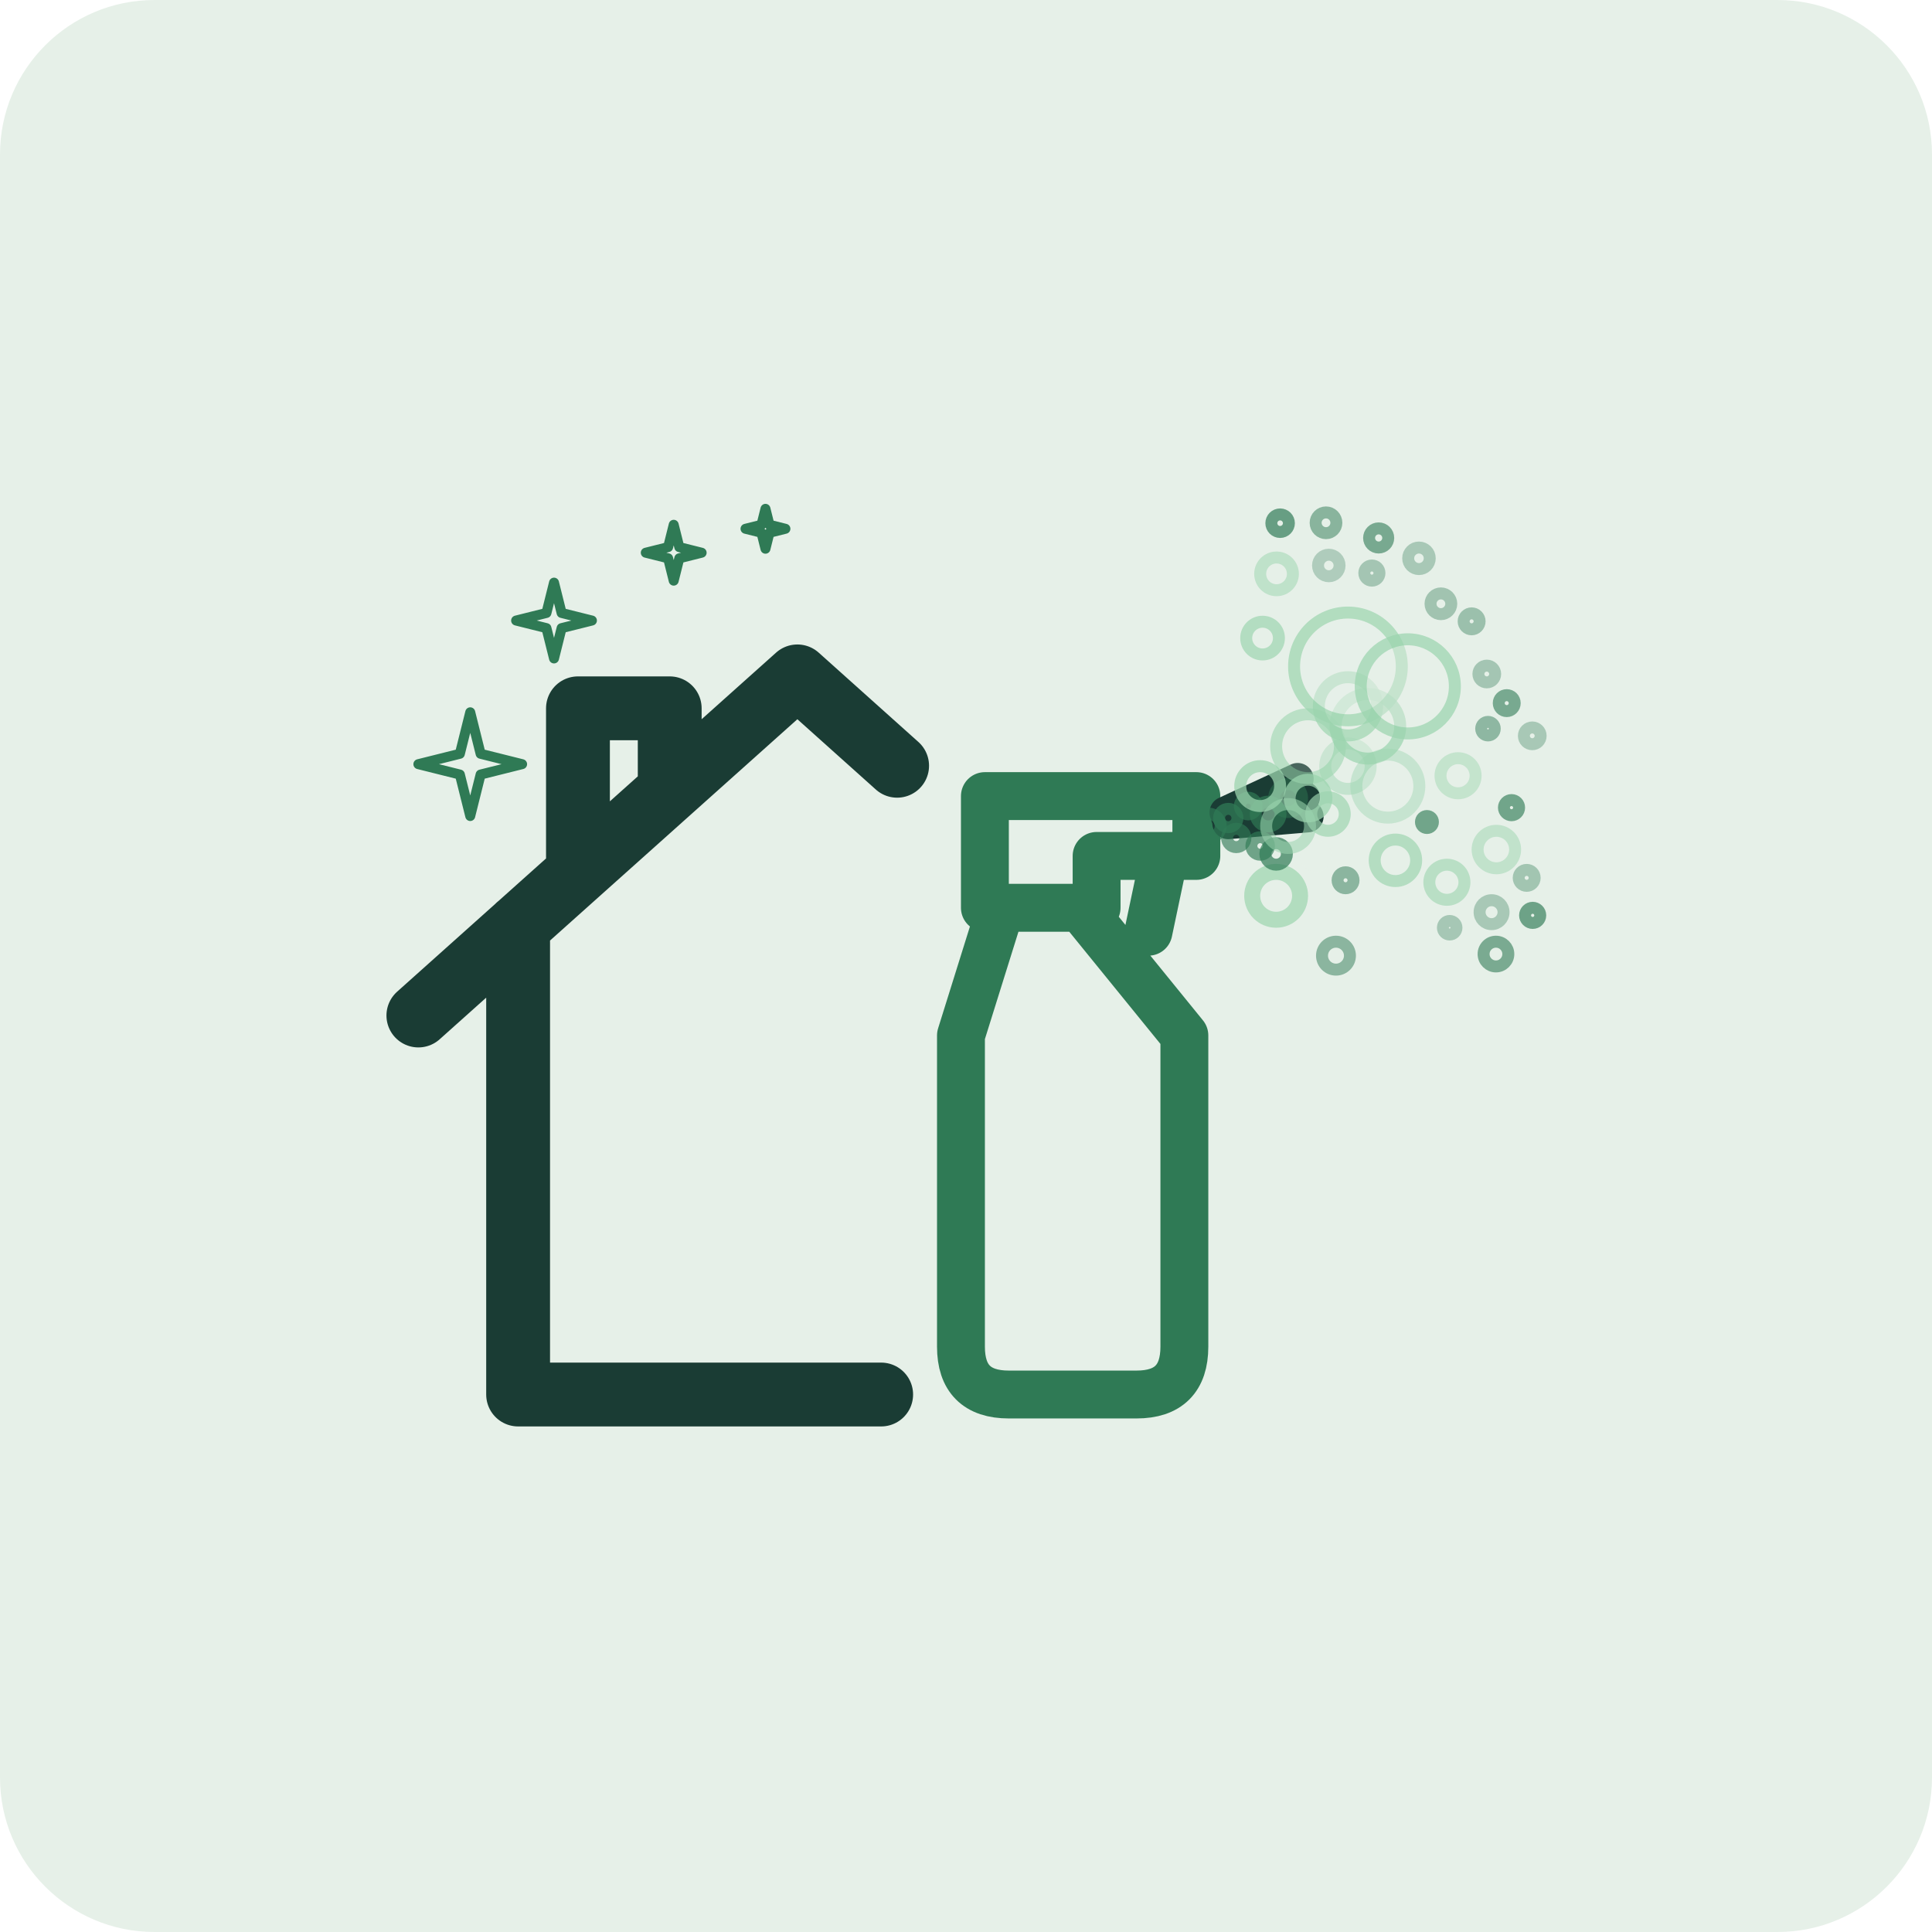
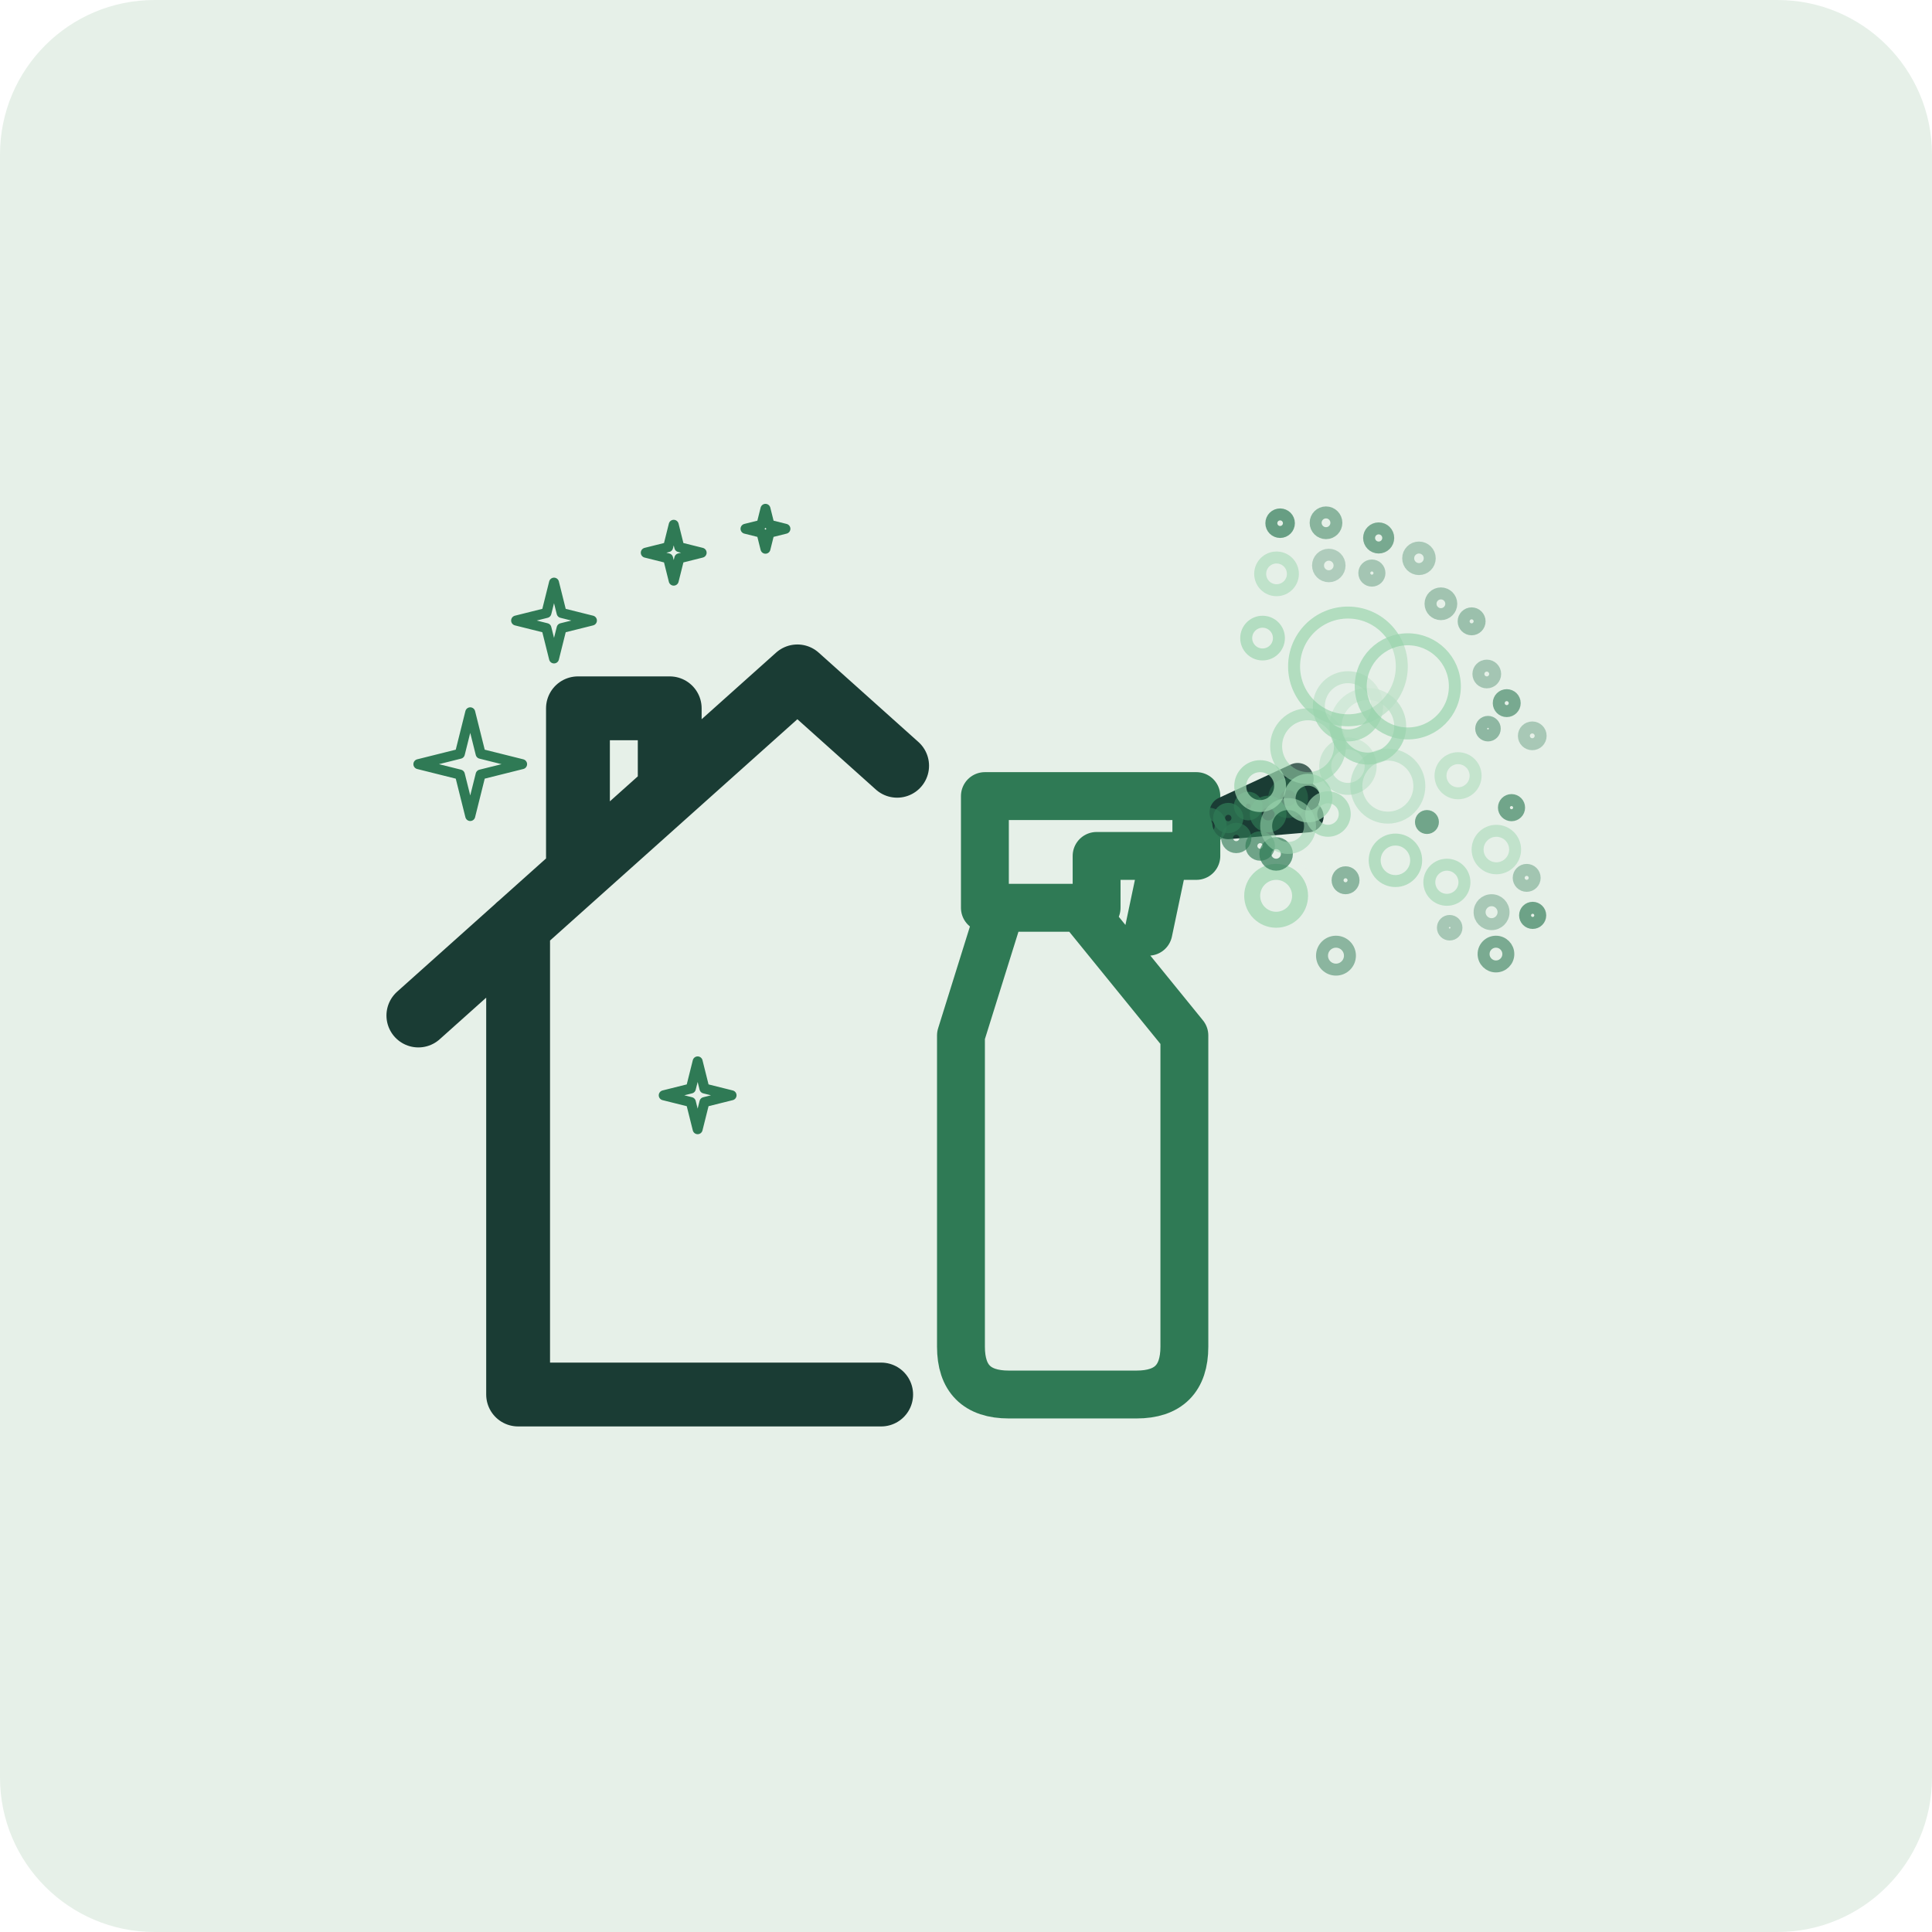
<svg xmlns="http://www.w3.org/2000/svg" viewBox="0 0 200 200" width="200" height="200" role="img" aria-label="KlarFix Logo">
  <rect width="200" height="200" rx="16" fill="#E6F0E8" />
  <g transform="translate(30.92 45.24) scale(4.13)">
    <path d="M3 14.5L12.5 6L15 8.24M7 10.92V6.8H9.3V8.86M5.5 12.26V24H14.6" fill="none" stroke="#1A3C34" stroke-width="1.6" stroke-linecap="round" stroke-linejoin="round" />
    <path d="M17.2 11.8V9H22.5V10.5H20V11.8ZM17.6 11.8L16.6 15V22.8Q16.6 24 17.8 24H21Q22.2 24 22.2 22.8V15L19.6 11.8M21.7 10.5L21.3 12.4" fill="none" stroke="#2F7A55" stroke-width="1.2" stroke-linecap="round" stroke-linejoin="round" />
    <path d="M23.23 9.41L25.04 8.57M23.27 9.54L25.2 9.03M23.3 9.68L25.29 9.51" fill="none" stroke="#1A3C34" stroke-width="0.8" stroke-linecap="round" stroke-linejoin="round" />
    <circle cx="24.5" cy="11.5" r="0.6" fill="none" stroke="#9BD4AE" stroke-width="0.4" opacity="0.7" />
    <circle cx="25.5" cy="10.5" r="0.4" fill="#E6F0E8" opacity="0.6" />
    <circle cx="26" cy="13" r="0.35" fill="none" stroke="#2F7A55" stroke-width="0.3" opacity="0.5" />
    <circle cx="22.8" cy="9.75" r="0.31" fill="none" stroke="#2F7A55" stroke-width="0.3" opacity="0.69" />
    <circle cx="23.3" cy="9.55" r="0.23" fill="none" stroke="#2F7A55" stroke-width="0.3" opacity="0.75" />
    <circle cx="23.5" cy="10.05" r="0.23" fill="none" stroke="#2F7A55" stroke-width="0.3" opacity="0.63" />
    <circle cx="23.8" cy="9.25" r="0.21" fill="none" stroke="#2F7A55" stroke-width="0.3" opacity="0.67" />
    <circle cx="24.1" cy="10.25" r="0.22" fill="none" stroke="#2F7A55" stroke-width="0.3" opacity="0.65" />
    <circle cx="24.3" cy="9.45" r="0.31" fill="none" stroke="#2F7A55" stroke-width="0.3" opacity="0.67" />
    <circle cx="24.5" cy="10.45" r="0.27" fill="none" stroke="#2F7A55" stroke-width="0.3" opacity="0.7" />
    <circle cx="24.8" cy="9.05" r="0.35" fill="none" stroke="#2F7A55" stroke-width="0.3" opacity="0.44" />
    <circle cx="24.1" cy="8.75" r="0.5" fill="none" stroke="#9BD4AE" stroke-width="0.3" opacity="0.74" />
    <circle cx="24.8" cy="9.75" r="0.55" fill="none" stroke="#9BD4AE" stroke-width="0.3" opacity="0.56" />
    <circle cx="25.3" cy="9.05" r="0.46" fill="none" stroke="#9BD4AE" stroke-width="0.3" opacity="0.73" />
    <circle cx="25.8" cy="9.45" r="0.42" fill="none" stroke="#9BD4AE" stroke-width="0.3" opacity="0.67" />
    <circle cx="26.3" cy="8.25" r="0.57" fill="none" stroke="#9BD4AE" stroke-width="0.3" opacity="0.46" />
    <circle cx="25.3" cy="7.75" r="0.8" fill="#E6F0E8" fill-opacity="0.39" stroke="#9BD4AE" stroke-width="0.3" opacity="0.59" />
    <circle cx="26.8" cy="7.25" r="0.81" fill="#E6F0E8" fill-opacity="0.57" stroke="#9BD4AE" stroke-width="0.3" opacity="0.72" />
    <circle cx="27.3" cy="8.75" r="0.79" fill="#E6F0E8" fill-opacity="0.57" stroke="#9BD4AE" stroke-width="0.3" opacity="0.42" />
    <circle cx="26.3" cy="6.75" r="0.73" fill="#E6F0E8" fill-opacity="0.5" stroke="#9BD4AE" stroke-width="0.3" opacity="0.68" />
    <circle cx="26.3" cy="5.75" r="1.35" fill="#E6F0E8" fill-opacity="0.6" stroke="#9BD4AE" stroke-width="0.3" opacity="0.7" />
    <circle cx="27.8" cy="6.25" r="1.18" fill="#E6F0E8" fill-opacity="0.52" stroke="#9BD4AE" stroke-width="0.3" opacity="0.72" />
    <circle cx="28.78" cy="11.16" r="0.44" fill="none" stroke="#9BD4AE" stroke-width="0.3" opacity="0.6" />
    <circle cx="24.6" cy="2.16" r="0.22" fill="none" stroke="#2F7A55" stroke-width="0.3" opacity="0.69" />
    <circle cx="29.9" cy="11.91" r="0.3" fill="none" stroke="#2F7A55" stroke-width="0.3" opacity="0.34" />
    <circle cx="24.51" cy="3.43" r="0.41" fill="none" stroke="#9BD4AE" stroke-width="0.3" opacity="0.52" />
    <circle cx="27.49" cy="10.61" r="0.52" fill="none" stroke="#9BD4AE" stroke-width="0.3" opacity="0.67" />
    <circle cx="29.78" cy="5.94" r="0.21" fill="none" stroke="#2F7A55" stroke-width="0.3" opacity="0.36" />
    <circle cx="24.16" cy="5.04" r="0.41" fill="none" stroke="#9BD4AE" stroke-width="0.3" opacity="0.68" />
    <circle cx="29.81" cy="7.31" r="0.17" fill="none" stroke="#2F7A55" stroke-width="0.3" opacity="0.48" />
    <circle cx="25.82" cy="3.22" r="0.27" fill="none" stroke="#2F7A55" stroke-width="0.3" opacity="0.3" />
    <circle cx="29.4" cy="4.62" r="0.2" fill="none" stroke="#2F7A55" stroke-width="0.3" opacity="0.41" />
    <circle cx="29.06" cy="8.49" r="0.44" fill="none" stroke="#9BD4AE" stroke-width="0.3" opacity="0.45" />
    <circle cx="30.02" cy="10.34" r="0.47" fill="none" stroke="#9BD4AE" stroke-width="0.3" opacity="0.5" />
    <circle cx="28.63" cy="4.18" r="0.26" fill="none" stroke="#2F7A55" stroke-width="0.3" opacity="0.38" />
    <circle cx="26.9" cy="3.41" r="0.19" fill="none" stroke="#2F7A55" stroke-width="0.3" opacity="0.36" />
    <circle cx="30.92" cy="7.49" r="0.21" fill="none" stroke="#2F7A55" stroke-width="0.3" opacity="0.34" />
    <circle cx="30.4" cy="9.29" r="0.19" fill="none" stroke="#2F7A55" stroke-width="0.3" opacity="0.64" />
    <circle cx="28.28" cy="9.65" r="0.15" fill="none" stroke="#2F7A55" stroke-width="0.3" opacity="0.64" />
    <circle cx="30.01" cy="12.96" r="0.31" fill="none" stroke="#2F7A55" stroke-width="0.3" opacity="0.59" />
    <circle cx="30.93" cy="11.99" r="0.19" fill="none" stroke="#2F7A55" stroke-width="0.3" opacity="0.66" />
    <circle cx="27.07" cy="2.53" r="0.24" fill="none" stroke="#2F7A55" stroke-width="0.3" opacity="0.6" />
    <circle cx="30.78" cy="11.05" r="0.2" fill="none" stroke="#2F7A55" stroke-width="0.3" opacity="0.37" />
    <circle cx="28.85" cy="12.3" r="0.17" fill="none" stroke="#2F7A55" stroke-width="0.3" opacity="0.35" />
    <circle cx="28.08" cy="3.04" r="0.27" fill="none" stroke="#2F7A55" stroke-width="0.3" opacity="0.34" />
    <circle cx="30.28" cy="6.67" r="0.2" fill="none" stroke="#2F7A55" stroke-width="0.3" opacity="0.6" />
    <circle cx="26.24" cy="11.11" r="0.2" fill="none" stroke="#2F7A55" stroke-width="0.3" opacity="0.5" />
    <circle cx="25.75" cy="2.15" r="0.26" fill="none" stroke="#2F7A55" stroke-width="0.3" opacity="0.51" />
    <path class="star" d="M4.3 6.9L4.56 7.94L5.6 8.2L4.56 8.46L4.3 9.5L4.04 8.46L3 8.2L4.04 7.94Z" fill="none" stroke="#2F7A55" stroke-width="0.25" stroke-linejoin="round" />
    <path class="star" d="M6.4 3.65L6.59 4.41L7.35 4.6L6.59 4.79L6.4 5.55L6.21 4.79L5.45 4.6L6.21 4.41Z" fill="none" stroke="#2F7A55" stroke-width="0.25" stroke-linejoin="round" />
    <path class="star" d="M9.4 2.2L9.54 2.76L10.1 2.9L9.54 3.04L9.4 3.6L9.26 3.04L8.7 2.9L9.26 2.76Z" fill="none" stroke="#2F7A55" stroke-width="0.25" stroke-linejoin="round" />
    <path class="star" d="M11.7 1.8L11.8 2.2L12.2 2.3L11.8 2.4L11.7 2.8L11.6 2.4L11.2 2.3L11.6 2.2Z" fill="none" stroke="#2F7A55" stroke-width="0.25" stroke-linejoin="round" />
+     <path class="star" d="M10 15.65L10.17 16.33L10.85 16.5L10.17 16.67L10 17.35L9.83 16.67L9.15 16.5L9.83 16.33Z" fill="none" stroke="#2F7A55" stroke-width="0.25" stroke-linejoin="round" />
  </g>
</svg>
